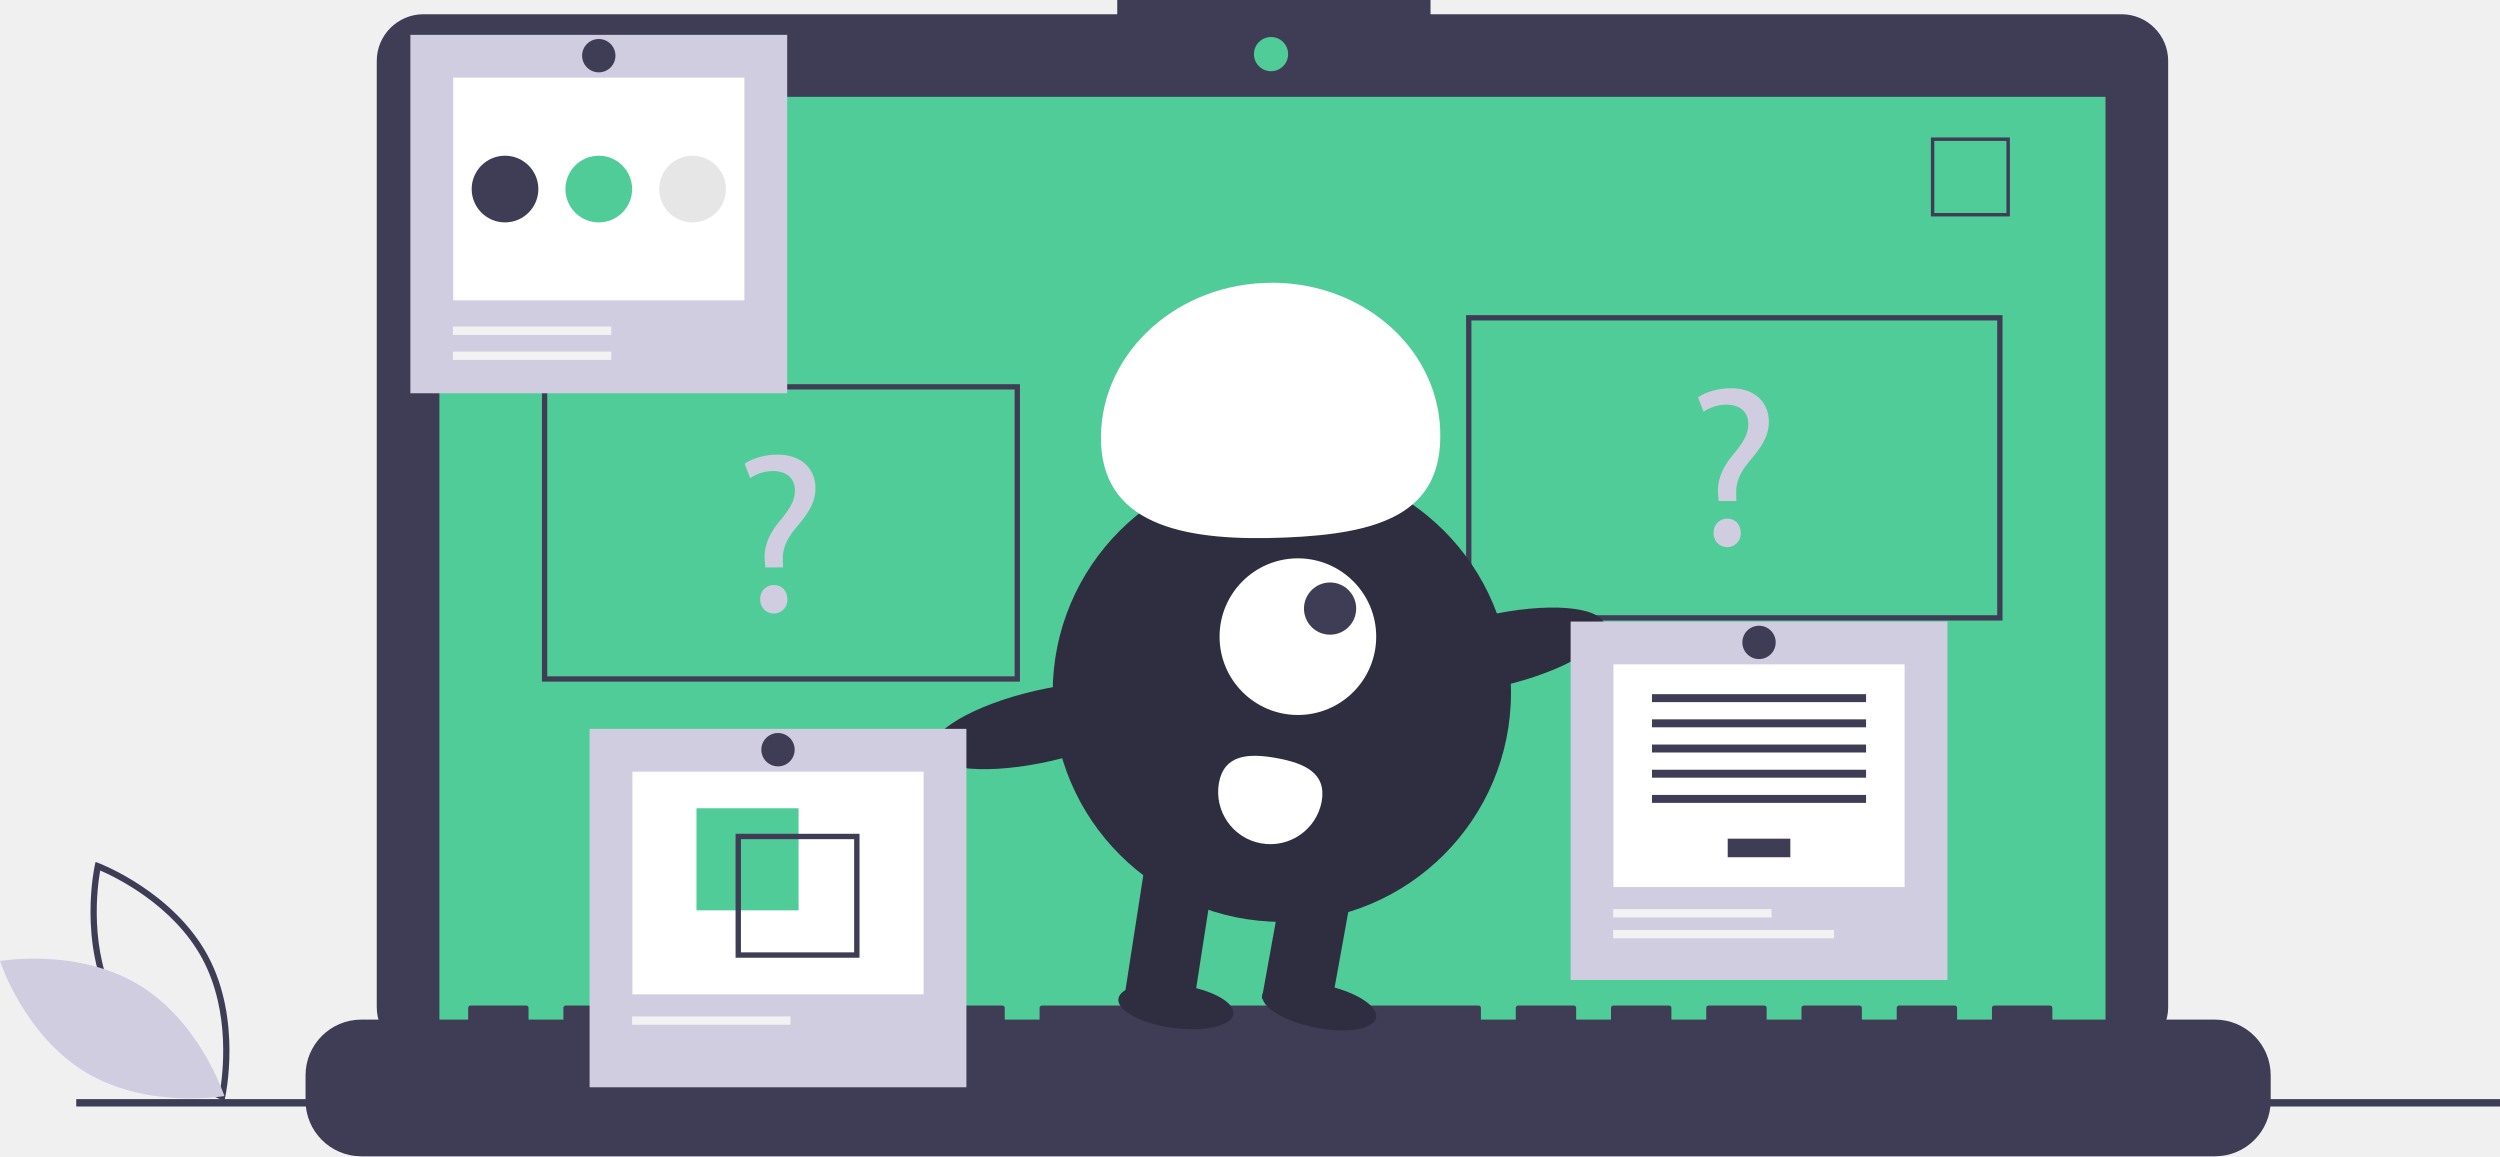
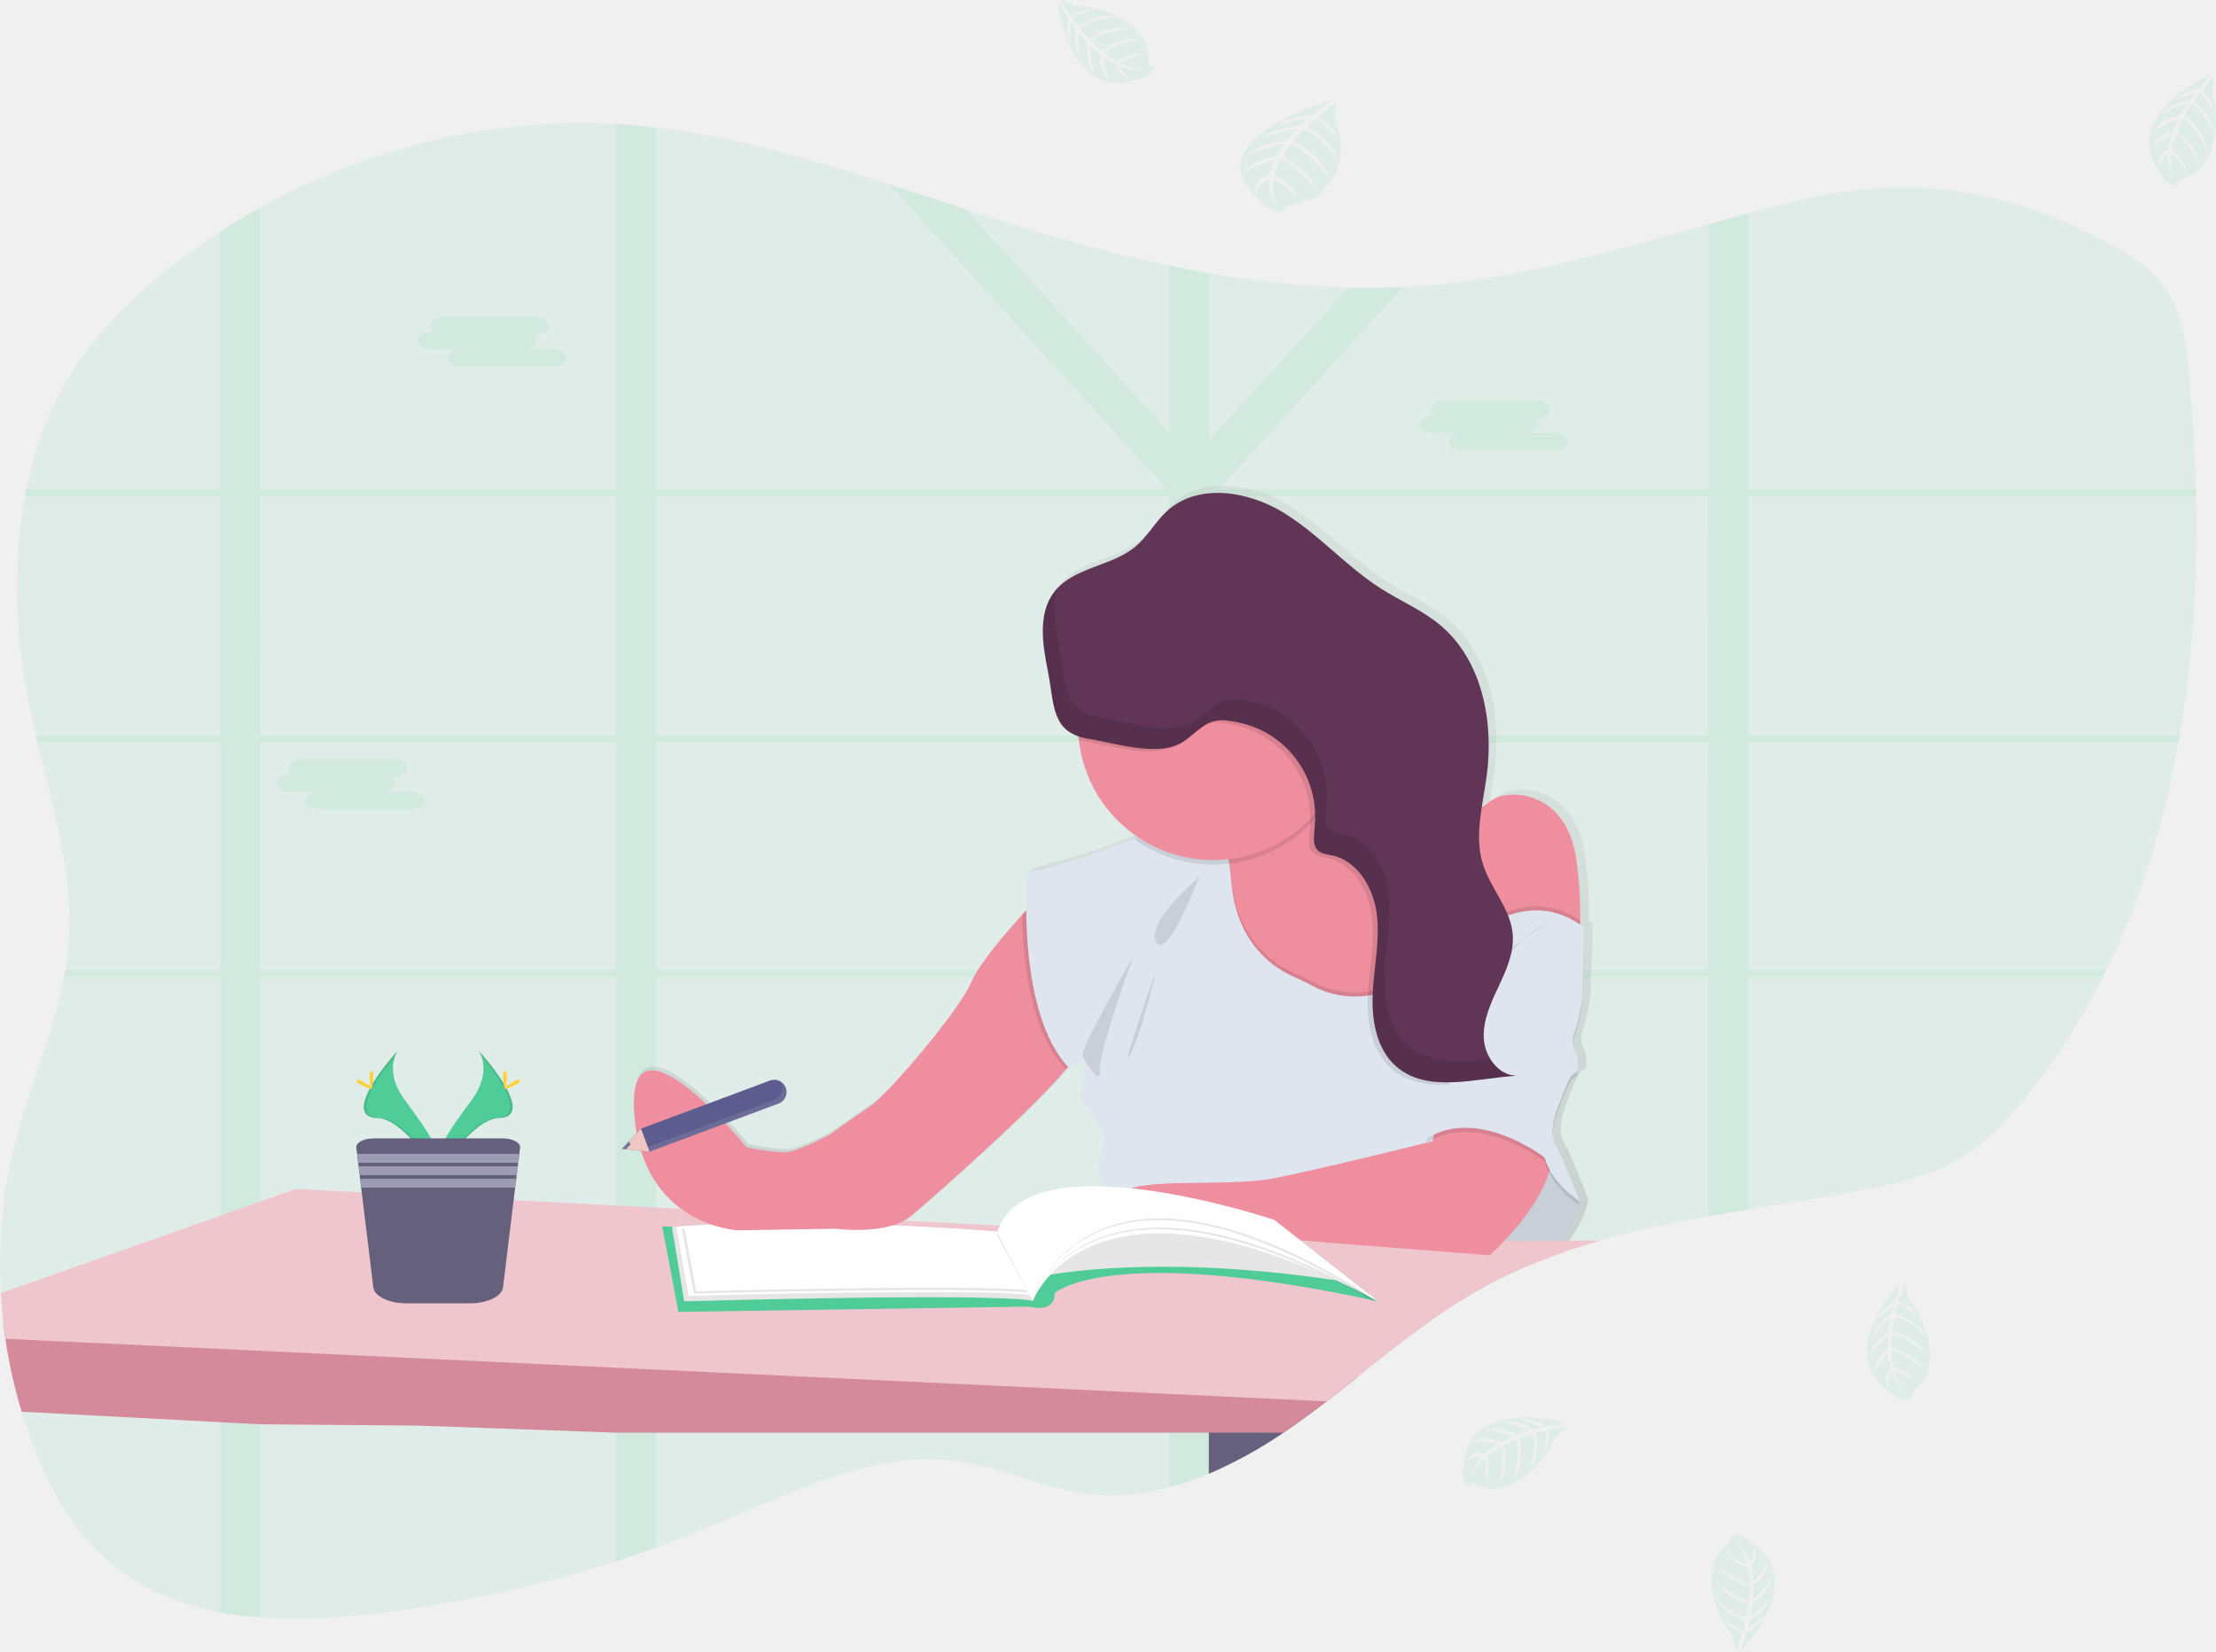
- <svg xmlns="http://www.w3.org/2000/svg" id="e18ebc6e-17e0-463f-bef8-5e03a9b69a2f" data-name="Layer 1" width="941.404" height="435.42" viewBox="0 0 941.404 435.42">
-   <path d="M213.791,646.813l-1.267-.475c-.278-.105-27.993-10.723-40.975-34.799-12.983-24.077-6.626-53.067-6.56-53.356l.299-1.32,1.267.475c.278.105,27.992,10.723,40.975,34.799,12.983,24.077,6.626,53.067,6.56,53.356Zm-40.163-36.395c10.976,20.357,32.877,30.791,38.426,33.174,1.055-5.947,4.364-29.997-6.603-50.334-10.965-20.335-32.874-30.786-38.426-33.174C165.97,566.035,162.662,590.082,173.628,610.418Z" transform="translate(-129.2979 -232.2899)" fill="#3f3d56" />
-   <path d="M181.471,603.093c23.331,14.037,32.317,41.918,32.317,41.918s-28.842,5.123-52.173-8.914-32.317-41.918-32.317-41.918S158.14,589.057,181.471,603.093Z" transform="translate(-129.2979 -232.2899)" fill="#d0cde1" />
-   <path d="M928.148,237.652H667.979v-5.362h-117.971v5.362H288.766a17.599,17.599,0,0,0-17.599,17.599V611.503a17.599,17.599,0,0,0,17.599,17.599H928.148A17.599,17.599,0,0,0,945.747,611.503V255.251A17.599,17.599,0,0,0,928.148,237.652Z" transform="translate(-129.2979 -232.2899)" fill="#3f3d56" />
-   <rect x="165.464" y="36.464" width="627.391" height="353.913" fill="#50cc98" />
-   <circle cx="478.623" cy="20.377" r="6.435" fill="#50cc98" />
-   <path d="M886.136,313.797h-29.74V284.057h29.74Zm-28.447-1.293h27.154V285.35H857.689Z" transform="translate(-129.2979 -232.2899)" fill="#3f3d56" />
-   <path d="M963.363,616.232H902.133v-4.412a.875.875,0,0,0-.875-.875H880.266a.875.875,0,0,0-.875.875v4.412H866.271v-4.412a.875.875,0,0,0-.875-.875H844.403a.875.875,0,0,0-.875.875v4.412H830.408v-4.412a.875.875,0,0,0-.875-.875H808.54a.875.875,0,0,0-.875.875v4.412H794.545v-4.412a.875.875,0,0,0-.875-.875H772.677a.875.875,0,0,0-.875.875v4.412H758.682v-4.412a.875.875,0,0,0-.875-.875h-20.993a.875.875,0,0,0-.875.875v4.412H722.819v-4.412a.875.875,0,0,0-.875-.875H700.951a.875.875,0,0,0-.875.875v4.412H686.956v-4.412a.875.875,0,0,0-.875-.875H521.637a.875.875,0,0,0-.875.875v4.412H507.642v-4.412a.875.875,0,0,0-.875-.875H485.774a.875.875,0,0,0-.875.875v4.412H471.779v-4.412a.875.875,0,0,0-.875-.875H449.911a.875.875,0,0,0-.875.875v4.412H435.916v-4.412a.875.875,0,0,0-.875-.875H414.048a.875.875,0,0,0-.875.875v4.412H400.053v-4.412a.875.875,0,0,0-.875-.875H378.185a.875.875,0,0,0-.875.875v4.412H364.19v-4.412a.875.875,0,0,0-.875-.875H342.323a.875.875,0,0,0-.875.875v4.412H328.327v-4.412a.875.875,0,0,0-.875-.875h-20.993a.875.875,0,0,0-.875.875v4.412h-40.236a20.993,20.993,0,0,0-20.993,20.993v9.492a20.993,20.993,0,0,0,20.993,20.993H963.363a20.993,20.993,0,0,0,20.993-20.993v-9.492A20.993,20.993,0,0,0,963.363,616.232Z" transform="translate(-129.2979 -232.2899)" fill="#3f3d56" />
-   <rect x="28.711" y="413.883" width="912.693" height="2.785" fill="#3f3d56" />
-   <path d="M883.37,465.961h-202v-115h202Zm-200-2h198v-111h-198Z" transform="translate(-129.2979 -232.2899)" fill="#3f3d56" />
-   <path d="M513.37,488.961h-180v-112h180Zm-178-2h176v-108h-176Z" transform="translate(-129.2979 -232.2899)" fill="#3f3d56" />
-   <path d="M417.464,445.961l-.172-2.236c-.516-4.644,1.032-9.718,5.332-14.877,3.87-4.559,6.02-7.912,6.02-11.782,0-4.386-2.752-7.31-8.17-7.396a15.28,15.28,0,0,0-8.686,2.666l-2.064-5.418c2.838-2.064,7.74-3.44,12.298-3.44,9.89,0,14.362,6.106,14.362,12.642,0,5.849-3.268,10.062-7.396,14.964-3.784,4.472-5.16,8.256-4.902,12.642l.086,2.236Zm-1.892,12.04a5.084,5.084,0,0,1,5.16-5.418c3.01,0,5.074,2.235,5.074,5.418a5.121,5.121,0,1,1-10.234,0Z" transform="translate(-129.2979 -232.2899)" fill="#d0cde1" />
-   <path d="M776.464,420.961l-.172-2.236c-.516-4.644,1.032-9.718,5.332-14.877,3.87-4.559,6.02-7.912,6.02-11.782,0-4.386-2.752-7.31-8.17-7.396a15.28,15.28,0,0,0-8.686,2.666l-2.064-5.418c2.838-2.064,7.74-3.44,12.298-3.44,9.89,0,14.362,6.106,14.362,12.642,0,5.849-3.268,10.062-7.396,14.964-3.784,4.472-5.16,8.256-4.902,12.642l.086,2.236Zm-1.892,12.04a5.084,5.084,0,0,1,5.16-5.418c3.01,0,5.074,2.235,5.074,5.418a5.121,5.121,0,1,1-10.234,0Z" transform="translate(-129.2979 -232.2899)" fill="#d0cde1" />
-   <circle cx="482.693" cy="260.849" r="86.292" fill="#2f2e41" />
-   <polygon points="449.365 379.018 423.568 374.348 431.935 320.484 457.731 325.154 449.365 379.018" fill="#2f2e41" />
-   <rect x="608.432" y="564.073" width="26.215" height="46.969" transform="translate(-14.69358 -333.6098) rotate(10.26106)" fill="#2f2e41" />
-   <ellipse cx="626.082" cy="611.196" rx="8.192" ry="21.846" transform="translate(-226.2152 871.6648) rotate(-78.58697)" fill="#2f2e41" />
-   <ellipse cx="572.111" cy="611.257" rx="8.192" ry="21.846" transform="translate(-238.2839 865.8482) rotate(-82.4537)" fill="#2f2e41" />
-   <circle cx="488.734" cy="239.741" r="29.492" fill="#fff" />
-   <circle cx="500.856" cy="229.17" r="9.831" fill="#3f3d56" />
-   <path d="M543.919,399.262c-1.298-31.947,26.236-59.006,61.498-60.438s64.899,23.304,66.197,55.251-23.214,39.205-58.476,40.638S545.216,431.209,543.919,399.262Z" transform="translate(-129.2979 -232.2899)" fill="#fff" />
-   <ellipse cx="691.67" cy="477.418" rx="43.146" ry="13.545" transform="translate(-218.4794 -65.68735) rotate(-12.9101)" fill="#2f2e41" />
-   <ellipse cx="522.282" cy="505.587" rx="43.146" ry="13.545" transform="translate(-229.0548 -102.8204) rotate(-12.9101)" fill="#2f2e41" />
-   <path d="M588.291,527.145A19.662,19.662,0,0,0,626.985,534.15c1.934-10.685-6.327-14.466-17.012-16.4S590.225,516.46,588.291,527.145Z" transform="translate(-129.2979 -232.2899)" fill="#fff" />
-   <rect x="154.535" y="13.122" width="141.887" height="134.967" fill="#d0cde1" />
-   <rect x="170.658" y="29.246" width="109.64" height="83.842" fill="#fff" />
-   <rect x="170.55" y="122.979" width="59.637" height="3.139" fill="#f2f2f2" />
-   <rect x="170.55" y="132.396" width="59.637" height="3.139" fill="#f2f2f2" />
-   <circle cx="190.167" cy="71.19" r="12.555" fill="#3f3d56" />
-   <circle cx="225.478" cy="71.19" r="12.555" fill="#50cc98" />
-   <circle cx="260.789" cy="71.19" r="12.555" fill="#e6e6e6" />
-   <circle cx="225.478" cy="20.969" r="6.278" fill="#3f3d56" />
-   <rect x="222.022" y="274.459" width="141.887" height="134.967" fill="#d0cde1" />
-   <rect x="238.146" y="290.582" width="109.64" height="83.842" fill="#fff" />
-   <rect x="262.272" y="304.361" width="38.437" height="38.437" fill="#50cc98" />
-   <path d="M406.284,546.262V592.936h46.674V546.262Zm44.649,44.649H408.308V548.287H450.933Z" transform="translate(-129.2979 -232.2899)" fill="#3f3d56" />
-   <rect x="238.037" y="382.747" width="59.637" height="3.139" fill="#f2f2f2" />
-   <circle cx="292.966" cy="282.306" r="6.278" fill="#3f3d56" />
-   <rect x="591.437" y="234.053" width="141.887" height="134.967" fill="#d0cde1" />
-   <rect x="607.56" y="250.176" width="109.64" height="83.842" fill="#fff" />
-   <rect x="650.587" y="315.812" width="23.587" height="6.99" fill="#3f3d56" />
-   <rect x="622.072" y="261.393" width="80.617" height="2.996" fill="#3f3d56" />
-   <rect x="622.072" y="270.879" width="80.617" height="2.996" fill="#3f3d56" />
-   <rect x="622.072" y="280.365" width="80.617" height="2.996" fill="#3f3d56" />
-   <rect x="622.072" y="289.851" width="80.617" height="2.996" fill="#3f3d56" />
-   <rect x="622.072" y="299.337" width="80.617" height="2.996" fill="#3f3d56" />
-   <rect x="607.451" y="342.341" width="59.637" height="3.139" fill="#f2f2f2" />
-   <rect x="607.451" y="350.187" width="83.178" height="3.139" fill="#f2f2f2" />
-   <circle cx="662.38" cy="241.9" r="6.278" fill="#3f3d56" />
+ <svg xmlns="http://www.w3.org/2000/svg" id="0fa3c922-2890-4e83-a6a7-5bb6074ca9fa" data-name="Layer 1" width="1059.13" height="789.41" viewBox="0 0 1059.13 789.41">
+   <defs>
+     <linearGradient id="5f966abe-ca91-49e1-9c3c-162f077ee9a1" x1="602.85" y1="654.57" x2="602.85" y2="287.56" gradientUnits="userSpaceOnUse">
+       <stop offset="0" stop-color="gray" stop-opacity="0.25" />
+       <stop offset="0.54" stop-color="gray" stop-opacity="0.12" />
+       <stop offset="1" stop-color="gray" stop-opacity="0.1" />
+     </linearGradient>
+   </defs>
+   <path d="M1112.21,406.81c-.19,1.12-.38,2.24-.59,3.36-6.78,38.14-17.85,74.91-34.31,108.67q-.81,1.68-1.65,3.36A310.57,310.57,0,0,1,1037,581.82c-8.2,9.89-17.14,19.28-27.77,26.06-14.9,9.5-32.32,13.36-49.44,16.52-17.79,3.29-35.81,6-53.79,9q-9.56,1.56-19,3.27c-17.37,3.14-34.61,6.77-51.44,11.58-20.81,6-41,13.73-60,24.68q-2.28,1.3-4.51,2.67c-1.49.9-3,1.82-4.45,2.76s-2.91,1.87-4.35,2.82l-2.22,1.5c-.73.48-1.45,1-2.17,1.48-2.14,1.46-4.25,3-6.36,4.48l-.08.06c-1.39,1-2.77,2-4.15,3-7.79,5.77-15.41,11.81-23,17.87l-4.79,3.83q-3.71,2.94-7.42,5.87c-1.45,1.15-2.92,2.29-4.38,3.43-1.06.83-2.11,1.66-3.19,2.48-5.41,4.17-10.89,8.25-16.48,12.15-1.33.93-2.68,1.86-4,2.77a210.89,210.89,0,0,1-35.54,19.58l-.16.07a141,141,0,0,1-18.88,6.51c-3.69,1-7.38,1.79-11.12,2.41a98.28,98.28,0,0,1-30.15.52c-19.69-2.79-38.14-12-57.78-15.08-40.52-6.29-79.87,14-118,29.93q-14,5.86-28.31,11-9.48,3.42-19.05,6.51a599.78,599.78,0,0,1-119.53,25.57c-16.58,1.81-33.87,2.67-50.75,1.37a171.42,171.42,0,0,1-19-2.47c-21.37-4-41.32-12.49-57.39-28C105,785.33,95.58,768.74,88.4,751.43Q84.07,741,80.77,730.09A238,238,0,0,1,73,695.26c-.39-2.66-.74-5.33-1-8q-.78-6.87-1.16-13.8a239,239,0,0,1,7.11-73c6.81-26.39,18.17-51.66,23.17-78.3.21-1.12.4-2.24.59-3.36q1-6,1.52-12.22C105.75,474,96,442.11,88.3,410.17c-.27-1.12-.54-2.24-.8-3.36q-1.25-5.31-2.37-10.63C78,362.4,76.05,326.25,82.38,292.54c.2-1.12.43-2.25.66-3.36,4.27-20.88,11.81-40.74,23.36-58.43,11.85-18.16,27.41-33.27,44-46.55q12.15-9.7,25.13-18.15,9.33-6.06,19-11.47c52.09-29,111.52-43.17,170.28-40q4.67.24,9.32.64,4.88.42,9.73,1c37.83,4.37,74.64,15.2,111.23,27.05,12.26,4,24.49,8,36.72,12q8.16,2.66,16.31,5.25c26.65,8.41,53.74,16,81.08,21.72q9.51,2,19,3.65a449.08,449.08,0,0,0,66.59,6.86q13,.32,26-.27,6.57-.3,13.15-.88c45.31-3.88,89-16.89,132.87-29.11,6.34-1.77,12.69-3.53,19-5.23,8.34-2.24,16.69-4.41,25.07-6.41,52.18-12.53,98.68-5.33,147.19,20.51,11,5.87,22,12.95,28.8,23.91s8.45,24.53,9.71,37.59c1.78,18.58,3,37.42,3.39,56.34,0,1.12,0,2.24.07,3.36C1120.92,330.87,1118.59,369.47,1112.21,406.81Z" transform="translate(-70.44 -55.29)" fill="#50cc98" opacity="0.1" />
+   <path d="M766.12,518.84h-3.41v1.49l0,1.87h3.86Zm-38.65,0a.22.22,0,0,0,0,.08l-.3,2.78,0,.25,0,.25h29.6V522l2.11-3.16Zm-79.15,0V410.17h34c-.36-.3-.73-.6-1.11-.88l-.5-.38c-.21-.17-.42-.33-.64-.48s-.74-.53-1.13-.79-.63-.43-1-.64l-.23-.15-.05,0H648.32v-5.95l-.79.38-.84.47-.06,0-.18.11-.52.34c-.18.11-.36.22-.53.34-.52.35-1,.73-1.55,1.12l-.5.4c-.34.26-.66.53-1,.8-1.33,1.09-2.64,2.23-4,3.28-.34.27-.68.53-1,.78a25.81,25.81,0,0,1-2.26,1.48,10.74,10.74,0,0,1-1,.55l-.56.26-.51.22h0a21.24,21.24,0,0,1-3.72,1.18V518.84h-51c0,.12.07.23.1.35.28,1,.56,2,.83,3h50.08V638.68l.78,0,.89.06,1.62.12,2.62.26,1.18.14,1.3.16.19,0c.75.1,1.51.22,2.28.34l.49.08,1.1.18,1.58.28h0l3.79-.2h0l.52.11c.21,0,.42.08.64.13V522.2H727.1l0-.25,0-.25.3-2.78a.22.22,0,0,1,0-.08Zm117.8,0h-3.41v1.49l0,1.87h3.86Zm-40.78,0L725,522.2h32.93l2.24-3.36Zm-77,0V410.17h34c-.36-.3-.73-.6-1.11-.88l-.5-.38c-.21-.17-.42-.33-.64-.48s-.74-.53-1.13-.79-.63-.43-1-.64l-.23-.15-.07,0H648.32v-5.95l-.79.38-.84.47-.06,0-.18.11-.52.34c-.18.11-.36.22-.53.34-.52.35-1,.73-1.55,1.12l-.5.4c-.34.26-.66.53-1,.8-1.33,1.09-2.64,2.23-4,3.28-.34.27-.68.53-1,.78a25.81,25.81,0,0,1-2.26,1.48,10.74,10.74,0,0,1-1,.55l-.56.26-.51.22h0a21.24,21.24,0,0,1-3.72,1.18V518.84h-51c0,.12.07.23.1.35.28,1,.57,2,.84,3h50.07V638.67l.78.05.89.06,1.62.12,2.62.26,1.18.14,1.3.16.19,0c.75.1,1.51.22,2.28.34l.49.08,1.1.18,1.58.28h0l3.79-.2h0l.52.11c.21,0,.42.08.64.13V522.2H725l.36-3.36ZM906,292.54h214.23c0-1.12,0-2.24-.07-3.36H906V157.24c-6.36,1.7-12.71,3.46-19,5.23V289.18H654l-.59-.64.89-1h0l86.66-95.11q-13,.6-26,.27L648.32,265.8V185.87q-9.54-1.65-19-3.65v79.9L531.89,155.25c-12.23-4-24.46-8.07-36.72-12L627.6,288.54l-.59.64H383.94v-173q-4.86-.55-9.73-1-4.65-.41-9.32-.64V289.18H194.61V154.58q-9.69,5.4-19,11.47V289.18H83c-.23,1.11-.46,2.24-.66,3.36h93.19V406.81H87.5c.26,1.12.53,2.24.8,3.36h87.27V518.84H101.68c-.19,1.12-.38,2.24-.59,3.36h74.48V826.05a171.42,171.42,0,0,0,19,2.47V522.2H364.89V801.58q9.58-3.11,19.05-6.51V522.2H629.28V766.3a141,141,0,0,0,18.88-6.51l.16-.07V522.2H886.94V636.67q9.49-1.71,19-3.27V522.2h169.67q.84-1.68,1.65-3.36H906V410.17h205.63c.21-1.12.4-2.24.59-3.36H906Zm-711.38,0H364.89V406.81H194.61Zm0,226.3V410.17H364.89V518.84Zm189.33-226.3H629.28V406.81H383.94Zm0,226.3V410.17H629.28V518.84Zm503,0H648.32V410.17H886.94Zm0-112H648.32V295.6l3.35-3.06H886.94Zm-159.47,112a.22.22,0,0,0,0,.08l-.3,2.78,0,.25,0,.25h29.6V522l2.11-3.16Zm38.65,0h-3.41v1.49l0,1.87h3.86Zm-117.8,0V410.17h34c-.36-.3-.73-.6-1.11-.88l-.5-.38c-.21-.17-.42-.33-.64-.48s-.74-.53-1.13-.79-.63-.43-1-.64l-.23-.15-.05,0H648.32v-5.95l-.79.38-.84.47-.06,0-.18.11-.52.34c-.18.11-.36.22-.53.34-.52.35-1,.73-1.55,1.12l-.5.4c-.34.26-.66.53-1,.8-1.33,1.09-2.64,2.23-4,3.28-.34.27-.68.53-1,.78a25.81,25.81,0,0,1-2.26,1.48,10.74,10.74,0,0,1-1,.55l-.56.26-.51.22h0a21.24,21.24,0,0,1-3.72,1.18V518.84h-51c0,.12.07.23.1.35.28,1,.56,2,.83,3h50.08V638.68l.78,0,.89.06,1.62.12,2.62.26,1.18.14,1.3.16.19,0c.75.1,1.51.22,2.28.34l.49.08,1.1.18,1.58.28h0l3.79-.2h0l.52.11c.21,0,.42.08.64.13V522.2H727.1l0-.25,0-.25.3-2.78a.22.22,0,0,1,0-.08Z" transform="translate(-70.44 -55.29)" fill="#50cc98" opacity="0.1" />
+   <path d="M276.48,213.86H278a3.64,3.64,0,0,1-1.81-2.93h0c0-2.32,2.84-4.21,6.31-4.21h44.15c3.47,0,6.31,1.89,6.31,4.21h0c0,2.31-2.84,4.21-6.31,4.21h-1.47a3.65,3.65,0,0,1,1.8,2.93c0,2-2.06,3.64-4.82,4.09h12.71c3.46,0,6.3,1.89,6.3,4.21s-2.84,4.2-6.3,4.2H290.67c-3.46,0-6.3-1.89-6.3-4.2,0-2,2.06-3.64,4.82-4.09H276.48c-3.46,0-6.3-1.89-6.3-4.21S273,213.86,276.48,213.86Z" transform="translate(-70.44 -55.29)" fill="#50cc98" opacity="0.1" />
+   <path d="M755,253.93h1.48a3.65,3.65,0,0,1-1.81-2.94h0c0-2.31,2.84-4.2,6.31-4.2h44.15c3.47,0,6.31,1.89,6.31,4.2h0c0,2.32-2.84,4.21-6.31,4.21h-1.47a3.66,3.66,0,0,1,1.8,2.94c0,2-2.06,3.63-4.82,4.08h12.71c3.46,0,6.3,1.9,6.3,4.21s-2.84,4.21-6.3,4.21H769.21c-3.46,0-6.3-1.89-6.3-4.21,0-2,2.06-3.64,4.82-4.08H755c-3.46,0-6.3-1.9-6.3-4.21S751.56,253.93,755,253.93Z" transform="translate(-70.44 -55.29)" fill="#50cc98" opacity="0.1" />
+   <path d="M208.75,425.4h1.48a3.66,3.66,0,0,1-1.8-2.94h0c0-2.31,2.83-4.21,6.3-4.21h44.15c3.47,0,6.31,1.9,6.31,4.21h0c0,2.32-2.84,4.21-6.31,4.21h-1.47a3.66,3.66,0,0,1,1.8,2.94c0,2-2.06,3.63-4.82,4.08H267.1c3.47,0,6.3,1.89,6.3,4.21s-2.83,4.21-6.3,4.21H222.94c-3.46,0-6.3-1.9-6.3-4.21,0-2,2.07-3.64,4.82-4.09H208.75c-3.46,0-6.3-1.89-6.3-4.2S205.29,425.4,208.75,425.4Z" transform="translate(-70.44 -55.29)" fill="#50cc98" opacity="0.1" />
+   <path d="M719.36,713.44q-3.71,2.94-7.42,5.87c-1.45,1.15-2.92,2.29-4.38,3.43-1.06.83-2.11,1.66-3.19,2.48-5.41,4.17-10.89,8.25-16.48,12.15-1.33.93-2.68,1.86-4,2.77a210.89,210.89,0,0,1-35.54,19.58l-.16.07V713.44Z" transform="translate(-70.44 -55.29)" fill="#65617d" />
+   <path d="M830.64,531.28l1.12-34.55c-.67-.52-1.35-1-2-1.48A184.18,184.18,0,0,0,828,464.44c-4.52-34.55-33.87-35.3-42.15-28.17a20,20,0,0,1-3.57,2.46c.75-4.93,1.68-9.87,2.35-14.75,3.62-26.32-2-55.93-22.42-72.94-8.55-7.11-19-11.48-28.39-17.43C717,323,703.71,307.33,686.7,297s-40.9-14.2-55.74-.92c-5.75,5.14-9.46,12.27-15.36,17.23-11,9.24-28.15,9.85-37.75,20.17h0c-.48.52-.94,1.05-1.38,1.61-8,10.26-5.81,24.81-3.26,37.54,3.07,15.32,1.8,27.6,14.94,32,.05.61.09,1.22.16,1.82a64.91,64.91,0,0,0,28.56,46.72l-2.13.76c-5.68,2-10.79,3.94-14.06,5.27-12,4.89-37.26,11.26-37.26,11.26s-.6,7.2-.49,17.82c-8.42,9.15-22.47,25.23-26.6,34.76-6,13.9-39.9,53.71-48.93,59.72s-18.82,13.14-18.82,13.14-14.3,7.89-21.07,8.64c-4.69.52-19.2-2.26-19.2-2.26s-57.95-71-54.19-16.52,50.05,56.33,50.05,56.33l46.67-.75s25.22,3.38,36.51-6c9.64-8,59.6-51.89,75.65-71.8.37.41.74.81,1.13,1.2,0,0,6.39-8.26,7.15,0s-4.15,12-1.51,15,10.54,13.52,10.91,17.65-10.53,21,7.9,33.8c.29.2.6.39.94.58,3.29,7.49,13.75,14.82,13.75,14.82l56.45-.75,106.51,8.26s3.17-2.79,7.46-7.35c5.73,5.26,13.68,9.77,22.64,7,0,0,12.8-15.39,13.18-25.53,0,0-8.28-21.41-12-27.79s2.64-20.28,2.64-20.28,4.51-13.52,7.15-13.52.75-9,.75-9a10.94,10.94,0,0,1-1.13-10.14C829.13,541.8,830.64,531.28,830.64,531.28Z" transform="translate(-70.44 -55.29)" fill="url(#5f966abe-ca91-49e1-9c3c-162f077ee9a1)" />
+   <path d="M766.79,523.5l-4,4.68h0L746.63,547l-21.11,1.28-33.79,2.08s-45.56-54.9-37-66.85c3.11-4.31,3.62-10,3-15.37-.08-.74-.19-1.48-.32-2.21a63.89,63.89,0,0,0-5.32-16.4l1.12-.51.72-.33,39.84-18.18,9.86-4.5a26.62,26.62,0,0,0,2.7,7.78c.19.38.4.76.62,1.12,13.59,22.5,57.17,8.27,57.17,8.27Z" transform="translate(-70.44 -55.29)" fill="#ee8e9e" />
+   <path d="M825.7,495.41c-.3,13.62-2.52,19.5-2.52,19.5l-56.39,8.59-2.11-14.64-8.35-57.81,7.84-7.84a20.93,20.93,0,0,0,17.93-4.48c8.21-7.1,37.34-6.35,41.82,28A190.13,190.13,0,0,1,825.7,495.41Z" transform="translate(-70.44 -55.29)" fill="#ee8e9e" />
+   <path d="M812.35,654.94s12.69-15.31,13.07-25.39l-12.7-21.29-11.2-12L780.6,636.64S794.42,660.54,812.35,654.94Z" transform="translate(-70.44 -55.29)" fill="#dfe5ee" />
+   <path d="M812.35,654.94s12.69-15.31,13.07-25.39l-12.7-21.29-11.2-12L780.6,636.64S794.42,660.54,812.35,654.94Z" transform="translate(-70.44 -55.29)" opacity="0.1" />
+   <path d="M707.56,722.74c-1.06.83-2.11,1.66-3.19,2.48-5.41,4.17-10.89,8.25-16.48,12.15-1.33.93-2.68,1.86-4,2.77H629.28l-245.34,0H364.89l-94.38-3.38-75.9-.64-19-1-94.8-5A238,238,0,0,1,73,695.26c-.39-2.66-.74-5.33-1-8L175.57,693l19,1.07,170.28,9.5,19.05,1.06,245.34,13.7,18.88,1.06h.16Z" transform="translate(-70.44 -55.29)" fill="#d48a9b" />
+   <path d="M835.5,648.25c-20.81,6-41,13.73-60,24.68-1.51.87-3,1.76-4.51,2.67s-3,1.82-4.45,2.76-2.91,1.87-4.35,2.82l-2.22,1.5-2.17,1.48c-2.14,1.47-4.25,3-6.36,4.48l-.08.06c-1.39,1-2.77,2-4.15,3-7.79,5.77-15.41,11.81-23,17.87q-2.4,1.92-4.81,3.83l-7.4,5.87c-1.45,1.15-2.92,2.29-4.38,3.43-1.06.83-2.11,1.66-3.19,2.48l-56-2.67h-.16l-18.88-.88L383.94,710l-19.05-.91L194.61,701l-19-.91L73,695.26c-.39-2.66-.74-5.33-1-8q-.78-6.87-1.16-13.8l104.76-37,19-6.73,17.26-6.1,31.45,1.64L316,629h0l48.92,2.57,19.05,1,12.17.64h0l2.91.16h0l102.42,5.35h0l1.08.07h0l45.7,2.38.52,0,.3,0h0l4.57.23h0l15.58.82,19.48,1h0l6.42.34h0l1.21.07,9.08.47h0l2.59.13h0l8.67.46h0l3.45.19h.11l.72,0h0l8.11.43,12.56.66h.06l3.9.2H646l2.33.13,5.72.3h0l5,.26h.05l5.61.29h.09l4.25.23h0l3.26.17,11.57.61h0l2.08.11.72,0,1,.06h0l3.39.18h0l1.52.08h0l11.8.61h1.08l17.42-.15h.12l66.23-.54h0l1.27,0h1.34l3.94,0h0l21.32-.17,3.18,0Z" transform="translate(-70.44 -55.29)" fill="#efc6cd" />
+   <path d="M388.51,649.62l6.16,32.77,167.48-2.52s12.6,3.64,12.32-6.44c0,0,25.49-24.09,154.6,3.92L679.5,638.42,544,645.7l-157.12-4.2Z" transform="translate(-70.44 -55.29)" fill="#50cc98" />
+   <path d="M391.59,641.78l5.88,35.57s144-4.2,166.64-.28L547,644.58S459.93,636.46,391.59,641.78Z" transform="translate(-70.44 -55.29)" fill="#fff" />
+   <path d="M391.59,641.78l5.88,35.57s144-4.2,166.64-.28L547,644.58S459.93,636.46,391.59,641.78Z" transform="translate(-70.44 -55.29)" opacity="0.1" />
+   <path d="M393.74,641.65l5.8,33.08s142.17-3.9,164.57-.26l-16.87-30.21S461.22,636.7,393.74,641.65Z" transform="translate(-70.44 -55.29)" fill="#fff" />
+   <path d="M396.35,642.67,402,673.61s139.05-3.65,161-.24l-16.5-28.27S462.36,638,396.35,642.67Z" transform="translate(-70.44 -55.29)" opacity="0.1" />
+   <path d="M397.47,641.54l5.68,31s139.05-3.65,161-.24L547.61,644S463.48,636.91,397.47,641.54Z" transform="translate(-70.44 -55.29)" fill="#fff" />
+   <path d="M299.09,557.41s7.28,9.51-3.35,23.88-19.41,26.49-15.86,35.45c0,0,16-26.68,29.1-27S313.46,573.45,299.09,557.41Z" transform="translate(-70.44 -55.29)" fill="#50cc98" />
+   <path d="M299.09,557.41a11.56,11.56,0,0,1,1.49,3c12.74,15,19.53,29,7.28,29.3-11.41.32-25.09,20.72-28.37,25.88q.17.58.39,1.17s16-26.68,29.1-27S313.46,573.45,299.09,557.41Z" transform="translate(-70.44 -55.29)" opacity="0.1" />
+   <path d="M312.62,569.54c0,3.34-.38,6.06-.84,6.06s-.84-2.72-.84-6.06.47-1.78.93-1.78S312.62,566.19,312.62,569.54Z" transform="translate(-70.44 -55.29)" fill="#ffd037" />
+   <path d="M317.26,573.53c-2.94,1.61-5.5,2.58-5.72,2.17s2-2,4.92-3.64,1.78-.44,2,0S320.2,571.93,317.26,573.53Z" transform="translate(-70.44 -55.29)" fill="#ffd037" />
+   <path d="M260.66,557.41s-7.28,9.51,3.36,23.88,19.4,26.49,15.86,35.45c0,0-16.05-26.68-29.11-27S246.29,573.45,260.66,557.41Z" transform="translate(-70.44 -55.29)" fill="#50cc98" />
+   <path d="M260.66,557.41a12,12,0,0,0-1.49,3c-12.74,15-19.53,29-7.28,29.3,11.41.32,25.1,20.72,28.38,25.88q-.16.58-.39,1.17s-16.05-26.68-29.11-27S246.29,573.45,260.66,557.41Z" transform="translate(-70.44 -55.29)" opacity="0.1" />
+   <path d="M247.13,569.54c0,3.34.38,6.06.84,6.06s.84-2.72.84-6.06-.47-1.78-.93-1.78S247.13,566.19,247.13,569.54Z" transform="translate(-70.44 -55.29)" fill="#ffd037" />
+   <path d="M242.49,573.53c2.94,1.61,5.51,2.58,5.73,2.17s-2-2-4.92-3.64-1.78-.44-2,0S239.55,571.93,242.49,573.53Z" transform="translate(-70.44 -55.29)" fill="#ffd037" />
+   <path d="M319,603.91l-.36,3-.51,4.19-.21,1.75-.51,4.2-.22,1.75-.52,4.2-5.82,47.72c-.52,4.26-7.48,7.58-15.88,7.58H264.75c-8.4,0-15.35-3.32-15.87-7.58L243.05,623l-.51-4.2-.21-1.75-.52-4.2-.21-1.75-.51-4.19-.37-3c-.29-2.41,3.47-4.44,8.23-4.44h61.86C315.56,599.47,319.33,601.5,319,603.91Z" transform="translate(-70.44 -55.29)" fill="#65617d" />
+   <polygon points="248.23 551.59 247.72 555.79 171.16 555.79 170.65 551.59 248.23 551.59" fill="#9d9cb5" />
+   <polygon points="247.51 557.54 247 561.74 171.89 561.74 171.37 557.54 247.51 557.54" fill="#9d9cb5" />
+   <polygon points="246.78 563.49 246.27 567.68 172.61 567.68 172.1 563.49 246.78 563.49" fill="#9d9cb5" />
+   <path d="M411.29,600.05s-19.42-18.67-18.67,5.6S411.29,600.05,411.29,600.05Z" transform="translate(-70.44 -55.29)" fill="#ee8e9e" />
+   <path d="M585.68,557.48c-.43,1.88-2.52,5-5.78,8.91-16.84,20.28-64.75,62.43-74.14,70.25-11.2,9.34-36.22,6-36.22,6l-46.3.75s-45.93-1.87-49.67-56,53.77,16.43,53.77,16.43,14.4,2.76,19.05,2.24c6.72-.74,20.91-8.58,20.91-8.58s9.71-7.1,18.67-13.07,42.57-45.56,48.55-59.38c3.79-8.77,16-23.11,24.43-32.41,4.84-5.35,8.43-9,8.43-9S588.29,545.9,585.68,557.48Z" transform="translate(-70.44 -55.29)" fill="#ee8e9e" />
+   <path d="M585.68,557.48c-.43,1.88-2.52,5-5.78,8.91-17-17.31-20.55-51.85-20.95-73.81,4.84-5.35,8.43-9,8.43-9S588.29,545.9,585.68,557.48Z" transform="translate(-70.44 -55.29)" opacity="0.1" />
+   <path d="M762.78,528.18h0L746.63,547l-21.11,1.28-33.79,2.08s-45.56-54.9-37-66.85c3.11-4.31,3.62-10,3-15.37-.08-.74-.19-1.48-.32-2.21a63.89,63.89,0,0,0-5.32-16.4l1.12-.51.72-.33A71.71,71.71,0,0,1,657.59,464c.11.71.21,1.45.31,2.21.35,2.7.67,5.7,1,9,2.6,30.22,21.61,41.59,30.19,45.21a87.07,87.07,0,0,1,8.08,3.91,43.11,43.11,0,0,0,27.1,4.9c21.18-2.78,38.45-18.17,38.45-18.17l.09,15.15Z" transform="translate(-70.44 -55.29)" opacity="0.1" />
+   <path d="M763.43,645.61s-138.91-.38-157.22-13.07-7.46-29.5-7.84-33.61-8.21-14.56-10.82-17.56,2.24-6.72,1.49-14.93-7.09,0-7.09,0c-26.15-26.52-20.55-93.73-20.55-93.73s25-6.34,37-11.21c3.25-1.32,8.31-3.2,14-5.23l2.11-.76c14.67-5.25,32.11-11.18,32.11-11.18s3.35-2.37,6.72,4.72c1.54,3.26,3.09,8.51,4.33,16.9.11.71.21,1.45.31,2.21.35,2.7.67,5.7,1,9,2.6,30.22,21.61,41.59,30.19,45.21a87.07,87.07,0,0,1,8.08,3.91,43.11,43.11,0,0,0,27.1,4.9c21.18-2.78,38.45-18.17,38.45-18.17l.09,15.15.26,45.52Z" transform="translate(-70.44 -55.29)" fill="#dfe5ee" />
+   <path d="M757.45,586.61l-2.24,14.19s-55.27,13.81-76.92,17.92-68.34-1.12-71.7,7.84,14.19,21.29,14.19,21.29l56-.75,105.68,8.22s40.33-35.48,27.26-60.13S757.45,586.61,757.45,586.61Z" transform="translate(-70.44 -55.29)" fill="#ee8e9e" />
+   <path d="M643.56,474.58s-25.4,20.91-20.54,31S643.56,474.58,643.56,474.58Z" transform="translate(-70.44 -55.29)" opacity="0.1" />
+   <path d="M612.19,512.29s-25.77,44.44-24.27,47.8,8.59,15.31,8.21,6.35S612.19,512.29,612.19,512.29Z" transform="translate(-70.44 -55.29)" opacity="0.1" />
+   <path d="M622.65,520.14s-6,27.63-11.95,39.21S622.65,520.14,622.65,520.14Z" transform="translate(-70.44 -55.29)" opacity="0.1" />
+   <path d="M707,434.94a64.6,64.6,0,0,1-49.1,33.22h-.12a64.49,64.49,0,0,1-45.46-11.9c15-5.42,34.22-11.94,34.22-11.94s3.35-2.37,6.72,4.72l50.42-23A26.73,26.73,0,0,0,707,434.94Z" transform="translate(-70.44 -55.29)" opacity="0.1" />
+   <path d="M714.88,401.76a64.31,64.31,0,0,1-8.5,32.06,65.07,65.07,0,0,1-9.63,12.82A64.33,64.33,0,0,1,657.59,466h-.13a63.07,63.07,0,0,1-7.18.41,64.6,64.6,0,0,1-64.19-57.32,62.74,62.74,0,0,1-.41-7.29,64.6,64.6,0,1,1,129.2,0Z" transform="translate(-70.44 -55.29)" fill="#ee8e9e" />
+   <path d="M756.71,524l6-9s32.86-39.21,65-14.19l-1.12,34.36s-1.5,10.45-3.74,16a10.93,10.93,0,0,0,1.12,10.09s1.87,9-.74,9-7.1,13.44-7.1,13.44-6.35,13.82-2.61,20.17,11.95,27.63,11.95,27.63-13.07-7.84-16.81-20.91c0,0-31.74-24.65-56.39-9Z" transform="translate(-70.44 -55.29)" opacity="0.1" />
+   <path d="M825.7,495.41c-.3,13.62-2.52,19.5-2.52,19.5l-56.39,8.59-2.11-14.64C772.06,501.16,798.9,476.68,825.7,495.41Z" transform="translate(-70.44 -55.29)" opacity="0.1" />
+   <path d="M756.71,522l6-9s32.86-39.21,65-14.19l-1.12,34.36s-1.5,10.45-3.74,16a10.93,10.93,0,0,0,1.12,10.09s1.87,9-.74,9-7.1,13.44-7.1,13.44-6.35,13.82-2.61,20.17,11.95,27.63,11.95,27.63-13.07-7.84-16.81-20.91c0,0-31.74-24.65-56.39-9Z" transform="translate(-70.44 -55.29)" fill="#dfe5ee" />
+   <path d="M809.73,496.61S755.59,529.85,758.2,559C758.2,559,788.45,505.57,809.73,496.61Z" transform="translate(-70.44 -55.29)" opacity="0.1" />
+   <path d="M762.77,528.19l.26,45.52c-10.24.46-19.89-.87-27.52-7.5-5.31-4.62-8.4-11-10-17.9a63.41,63.41,0,0,1-1.3-16.93.91.91,0,0,1,0-.17c.63-12.57,3.52-25.14,2-37.63s-9.09-25.67-21.45-28.3c-2.44-.53-5.18-.72-6.92-2.51-1.92-2-1.83-5.11-1.62-7.88l.36-4.67c.09-1.2.13-2.39.13-3.58a45.83,45.83,0,0,0-37-44.94l-.4-.07c-3.48-.7-7.1-1.39-10.58-.59-6.62,1.53-10.9,7.95-17,11-11.7,5.84-31.21-.55-43.46-2.56-.8-.13-1.56-.28-2.29-.45a62.74,62.74,0,0,1-.41-7.29,64.6,64.6,0,1,1,120.7,32.06c.19.38.4.76.62,1.12,13.59,22.5,57.17,8.27,57.17,8.27l2.62,80.29Z" transform="translate(-70.44 -55.29)" opacity="0.1" />
+   <path d="M634.08,410.93c6.06-3.06,10.34-9.48,17-11,3.47-.8,7.09-.11,10.59.58l.4.08a45.87,45.87,0,0,1,36.83,48.53l-.36,4.67c-.22,2.76-.31,5.89,1.63,7.87,1.73,1.79,4.47,2,6.91,2.5,12.36,2.64,19.93,15.75,21.45,28.31s-1.42,25.17-2,37.79,1.74,26.55,11.28,34.84c15,13,37.8,5.6,57.65,4.41-8.78,0-15.36-9.06-15.84-17.82s3.42-17.1,7.15-25,7.47-16.4,6.64-25.14c-1.14-12-10.6-21.61-14.22-33.16-4.22-13.44-.15-27.87,1.76-41.84,3.59-26.16-2-55.61-22.25-72.52-8.48-7.07-18.85-11.42-28.17-17.34-16.7-10.59-29.87-26.12-46.75-36.42s-40.58-14.12-55.31-.92c-5.7,5.11-9.38,12.2-15.24,17.13-11.45,9.65-29.65,9.83-38.83,21.67-7.9,10.19-5.76,24.66-3.23,37.31,3.37,16.87,1.47,30,19.5,33C602.87,410.39,622.37,416.78,634.08,410.93Z" transform="translate(-70.44 -55.29)" fill="#603556" />
+   <path d="M782.64,561.45c-14.45,1.77-28.77,2.68-39.29-6.44-9.54-8.29-11.89-22.21-11.28-34.84s3.53-25.25,2-37.8-9.09-25.66-21.45-28.3c-2.44-.52-5.17-.71-6.91-2.5-1.93-2-1.85-5.12-1.63-7.88l.36-4.67a45.86,45.86,0,0,0-36.83-48.52l-.4-.08c-3.5-.69-7.12-1.38-10.59-.58-6.62,1.53-10.9,8-17,11-11.71,5.85-31.2-.54-43.47-2.55-18-2.95-16.12-16.1-19.5-33-1.89-9.44-3.56-19.9-1-28.84-.48.51-.94,1-1.38,1.61-7.9,10.19-5.76,24.66-3.23,37.31,3.37,16.87,1.47,30,19.5,33,12.26,2,31.76,8.4,43.47,2.55,6.06-3.06,10.34-9.48,17-11,3.47-.8,7.09-.11,10.59.58l.4.08a45.87,45.87,0,0,1,36.83,48.53l-.36,4.67c-.22,2.76-.31,5.89,1.63,7.87,1.73,1.79,4.47,2,6.91,2.5,12.36,2.64,19.93,15.75,21.45,28.31s-1.41,25.17-2,37.79,1.74,26.55,11.28,34.84c15,13,37.8,5.6,57.65,4.41C790,569.53,785.47,566.11,782.64,561.45Z" transform="translate(-70.44 -55.29)" opacity="0.1" />
+   <path d="M376.8,594.81l61.65-23a5.87,5.87,0,0,1,7.55,3.44h0a5.87,5.87,0,0,1-3.44,7.55l-61.65,23-13.22-1.32Z" transform="translate(-70.44 -55.29)" fill="#5c5c8e" />
+   <path d="M444.14,573.37h0a5.87,5.87,0,0,1-3.45,7.55L379,604l-9.92-1-1.43,1.52,13.22,1.32,61.65-23a5.87,5.87,0,0,0,3.44-7.55h0a5.87,5.87,0,0,0-2.4-2.93A6.81,6.81,0,0,1,444.14,573.37Z" transform="translate(-70.44 -55.29)" fill="#fff" opacity="0.1" />
+   <polygon points="306.37 539.52 310.47 550.51 299.63 549.42 297.26 549.18 300.5 545.74 306.37 539.52" fill="#efc8c4" />
+   <path d="M370.93,601a2.62,2.62,0,0,1,.64.69,1,1,0,0,1,0,1.07,2.13,2.13,0,0,1-.59.43,2,2,0,0,0-.88,1.48l-2.38-.23Z" transform="translate(-70.44 -55.29)" fill="#727a9c" />
+   <path d="M570.37,665s53.4-11.21,143,3l-35.1-25.76-63.86-13.07-45.18,12Z" transform="translate(-70.44 -55.29)" fill="#fff" />
+   <path d="M570.37,665s53.4-11.21,143,3l-35.1-25.76-63.86-13.07-45.18,12Z" transform="translate(-70.44 -55.29)" opacity="0.1" />
+   <path d="M564.11,677.12s26.89-72.74,165,.23l-49.57-31.9s-118.75-32.81-132.47,5Z" transform="translate(-70.44 -55.29)" fill="#fff" />
+   <path d="M564.11,677.07s26.89-77.77,165,1.4l-49.57-34.6S560.75,604.63,547,645.7Z" transform="translate(-70.44 -55.29)" opacity="0.1" />
+   <path d="M564.11,677.1s26.89-78.92,165,.25l-49.57-34.6s-118.75-38.12-132.47,3Z" transform="translate(-70.44 -55.29)" fill="#fff" />
+   <path d="M564.11,677.12s26.89-87.71,165,1.35L679.5,639.54s-118.75-40-132.47,6.16Z" transform="translate(-70.44 -55.29)" opacity="0.1" />
+   <path d="M564.11,677.07s26.89-88.78,165,.28L679.5,638.42s-118.75-40-132.47,6.16Z" transform="translate(-70.44 -55.29)" fill="#fff" />
+   <path d="M978.45,668.71s-33.15,35.51-3.31,52.76c0,0,3.9,4.7,9.47,2.24,0,0-1.88-1.67,1.89-4.89a22.36,22.36,0,0,0,3.55-3.9,11,11,0,0,0,2.06-6.66h0s4.34-14.09-9.45-32.38c0,0-1.25-6.12-2.31-6.79l-2.52,8.53s6.33,1.61,8.71,6.43c0,0-8.34-6.55-9.15-5.18-.16.28-1.13,4.59-1.13,4.59s11,2.84,14.44,10.4c0,0-8.89-9.13-14.82-8.77l-1.08,6.58s11.77,2.44,16,10.9c0,0-9.62-9.23-16.16-9.44l-.19,6.61s11.43,2.6,14.92,9.66c0,0-12.19-9.53-14.86-8.14,0,0,.19,6.09,1,7.68,0,0,8.16,2,9.82,6.34,0,0-8.82-5.51-9.58-4.67,0,0,2.37,7.86,5.67,11.21,0,0-5.24-4.59-6.88-10.78,0,0-2.22,3.87-1.66,7.67,0,0-3.27-3.62,1.11-9.58,0,0-1.6-6.2-1.2-7.18,0,0-5.15,5.27-6.47,10,0,0-1-5.92,6.46-11.71l0-6.66s-7.18,6.61-8.66,10.7c0,0-.1-6.2,8.81-12.37l1-6.47s-6.62,5.22-9.25,9.42c0,0,1.14-5.78,9.6-11.26l1.17-4.24s-4.76,3.9-6,5.14-1.71,1-1.71,1a21,21,0,0,1,8.2-7.94S979,668.94,978.45,668.71Z" transform="translate(-70.44 -55.29)" fill="#50cc98" opacity="0.1" />
+   <path d="M1126.64,90.91s-44.29,20-23.41,47.39c0,0,1.79,5.85,7.87,5.73,0,0-1.09-2.27,3.63-3.79a21.91,21.91,0,0,0,4.78-2.23,11,11,0,0,0,4.47-5.35h0s9.44-11.32,3.77-33.51c0,0,1.21-6.13.49-7.16l-5.62,6.9s5.22,3.92,5.56,9.29c0,0-5.16-9.26-6.44-8.3-.26.19-2.81,3.79-2.81,3.79s9,6.86,9.31,15.17c0,0-4.68-11.86-10.3-13.82l-3.53,5.66s9.92,6.79,10.58,16.23c0,0-5.32-12.22-11.27-14.94l-2.73,6s9.55,6.81,10,14.67c0,0-7.57-13.5-10.57-13.24,0,0-2.17,5.68-2,7.47,0,0,6.74,5,6.62,9.64,0,0-6-8.48-7-8,0,0-.85,8.16.91,12.53,0,0-3.07-6.26-2.19-12.6,0,0-3.55,2.72-4.49,6.44,0,0-1.62-4.61,4.72-8.42,0,0,.91-6.33,1.66-7.08,0,0-6.79,2.87-9.81,6.69,0,0,1.35-5.85,10.48-8.31l2.6-6.12s-9.17,3.32-12.12,6.52c0,0,2.3-5.76,12.9-8l3.41-5.58s-8.12,2.27-12.17,5.12c0,0,3.29-4.88,13.21-6.68l2.71-3.46s-5.9,1.76-7.55,2.42-2,.27-2,.27A21,21,0,0,1,1121,98.09S1127,91.31,1126.64,90.91Z" transform="translate(-70.44 -55.29)" fill="#50cc98" opacity="0.1" />
+   <path d="M706.27,103.29s-66.54,19-34.19,47.28c0,0,2.87,6,12.08,6,0,0-1.72-2.32,5.4-3.73a42.29,42.29,0,0,0,7.18-2.12,12.81,12.81,0,0,0,6.62-5.29h0s14-11.2,4.81-33.78c0,0,1.67-6.16.55-7.22l-8.32,6.82s8,4.11,8.67,9.54c0,0-8.07-9.49-10-8.56-.39.19-4.16,3.75-4.16,3.75s13.88,7.18,14.51,15.59c0,0-7.4-12.11-16-14.24l-5.2,5.62s15.2,7.13,16.45,16.69c0,0-8.38-12.49-17.46-15.4l-4,6s14.64,7.14,15.6,15.1c0,0-11.83-13.85-16.37-13.68,0,0-3.13,5.7-2.85,7.51,0,0,10.34,5.28,10.29,9.92,0,0-9.34-8.74-10.88-8.28,0,0-1.06,8.23,1.72,12.69,0,0-4.82-6.41-3.66-12.79,0,0-5.29,2.65-6.62,6.38,0,0-2.58-4.69,6.92-8.37,0,0,1.21-6.38,2.32-7.12,0,0-10.2,2.72-14.67,6.5,0,0,1.88-5.88,15.64-8.12l3.78-6.12s-13.8,3.12-18.18,6.27c0,0,3.33-5.76,19.33-7.76l5-5.55s-12.24,2.07-18.3,4.85c0,0,4.85-4.85,19.82-6.4l4-3.42s-8.89,1.62-11.37,2.24-3,.22-3,.22a39.39,39.39,0,0,1,16-3.92S706.85,103.71,706.27,103.29Z" transform="translate(-70.44 -55.29)" fill="#50cc98" opacity="0.1" />
+   <path d="M902.58,844.71s33.5-35.19,3.83-52.73c0,0-3.86-4.74-9.45-2.34,0,0,1.87,1.69-1.93,4.88a22.57,22.57,0,0,0-3.59,3.86,10.93,10.93,0,0,0-2.12,6.64h0s-4.49,14.05,9.13,32.47c0,0,1.19,6.13,2.24,6.82l2.61-8.51s-6.32-1.67-8.65-6.51c0,0,8.27,6.62,9.09,5.26.17-.28,1.18-4.57,1.18-4.57s-11-3-14.34-10.54c0,0,8.8,9.22,14.74,8.91l1.14-6.57s-11.74-2.55-15.91-11c0,0,9.53,9.32,16.07,9.6l.25-6.62S895.46,811,892,803.9c0,0,12.1,9.66,14.78,8.29,0,0-.13-6.08-1-7.68,0,0-8.14-2.14-9.76-6.44,0,0,8.77,5.6,9.53,4.76,0,0-2.29-7.88-5.56-11.26,0,0,5.2,4.64,6.78,10.84,0,0,2.26-3.85,1.73-7.65,0,0,3.24,3.66-1.2,9.57,0,0,1.54,6.22,1.13,7.19,0,0,5.2-5.22,6.56-9.89,0,0,1,5.93-6.57,11.64l-.1,6.66s7.24-6.54,8.76-10.62c0,0,0,6.21-8.93,12.29l-1,6.46s6.67-5.16,9.34-9.33c0,0-1.2,5.76-9.71,11.16l-1.21,4.23s4.8-3.85,6.08-5.08,1.72-1,1.72-1a20.93,20.93,0,0,1-8.28,7.86S902.08,844.47,902.58,844.71Z" transform="translate(-70.44 -55.29)" fill="#50cc98" opacity="0.1" />
+   <path d="M575.85,56.53s5.71,48.24,38.15,36.6c0,0,6.11.05,7.83-5.79,0,0-2.5.36-2.52-4.6a22.39,22.39,0,0,0-.69-5.23,10.92,10.92,0,0,0-3.75-5.87h0S606.91,59.22,584,58c0,0-5.48-3-6.68-2.62l4.89,7.43s5.31-3.8,10.53-2.5c0,0-10.38,2.14-9.85,3.64.1.31,2.76,3.82,2.76,3.82S595,61.17,603,63.42c0,0-12.71.88-16.27,5.65L591,74.15s9.46-7.42,18.67-5.21c0,0-13.26,1.4-17.65,6.25L597,79.61s9.36-7.06,17-5.16c0,0-15.16,3.16-15.82,6.09,0,0,4.77,3.78,6.53,4.18,0,0,6.84-4.91,11.18-3.41,0,0-9.9,3.18-9.75,4.3,0,0,7.53,3.26,12.22,2.9,0,0-6.89,1-12.67-1.7,0,0,1.52,4.19,4.79,6.22,0,0-4.88.15-6.61-7,0,0-5.76-2.78-6.25-3.71,0,0,.7,7.33,3.43,11.36,0,0-5.18-3-4.78-12.49l-5-4.33s.41,9.75,2.57,13.53c0,0-4.8-3.93-3.76-14.72l-4.29-4.93s-.29,8.42,1.21,13.14c0,0-3.67-4.6-2.39-14.6l-2.49-3.63s-.09,6.15,0,7.93-.34,1.95-.34,1.95A21,21,0,0,1,581,64.1S576.35,56.29,575.85,56.53Z" transform="translate(-70.44 -55.29)" fill="#50cc98" opacity="0.1" />
+   <path d="M818.31,735.3s-46.82-13-48.32,21.44c0,0-2.36,5.64,2.39,9.44,0,0,.61-2.44,5.21-.59a22.4,22.4,0,0,0,5.1,1.35,10.93,10.93,0,0,0,6.86-1.26h0s14.5-2.66,24.34-23.34c0,0,4.85-3.93,5-5.19l-8.73,1.71s1.5,6.36-1.68,10.7c0,0,2-10.42.37-10.5-.33,0-4.59,1.11-4.59,1.11s2.56,11.06-2.55,17.61c0,0,4-12.1.93-17.2l-6.34,2.09s3.28,11.56-2.26,19.24c0,0,3.74-12.79.9-18.69L789,746.11s3,11.34-1.67,17.7c0,0,2.82-15.22.35-16.95,0,0-5.3,3-6.33,4.46,0,0,2,8.19-1.08,11.64,0,0,.8-10.37-.29-10.65,0,0-5.88,5.73-7.32,10.21,0,0,1.65-6.77,6.38-11.08,0,0-4.46-.18-7.57,2.07,0,0,1.7-4.57,9-3.44,0,0,4.76-4.29,5.81-4.38,0,0-7-2.14-11.82-1.14,0,0,4.78-3.64,13.37.32l5.92-3s-9.18-3.31-13.49-2.74c0,0,5.45-3,15,2.09l6.18-2.11s-7.68-3.45-12.62-3.85c0,0,5.65-1.65,14.42,3.32l4.3-.93s-5.66-2.42-7.35-3-1.68-1-1.68-1a21,21,0,0,1,10.83,3.6S818.34,735.85,818.31,735.3Z" transform="translate(-70.44 -55.29)" fill="#50cc98" opacity="0.1" />
</svg>
